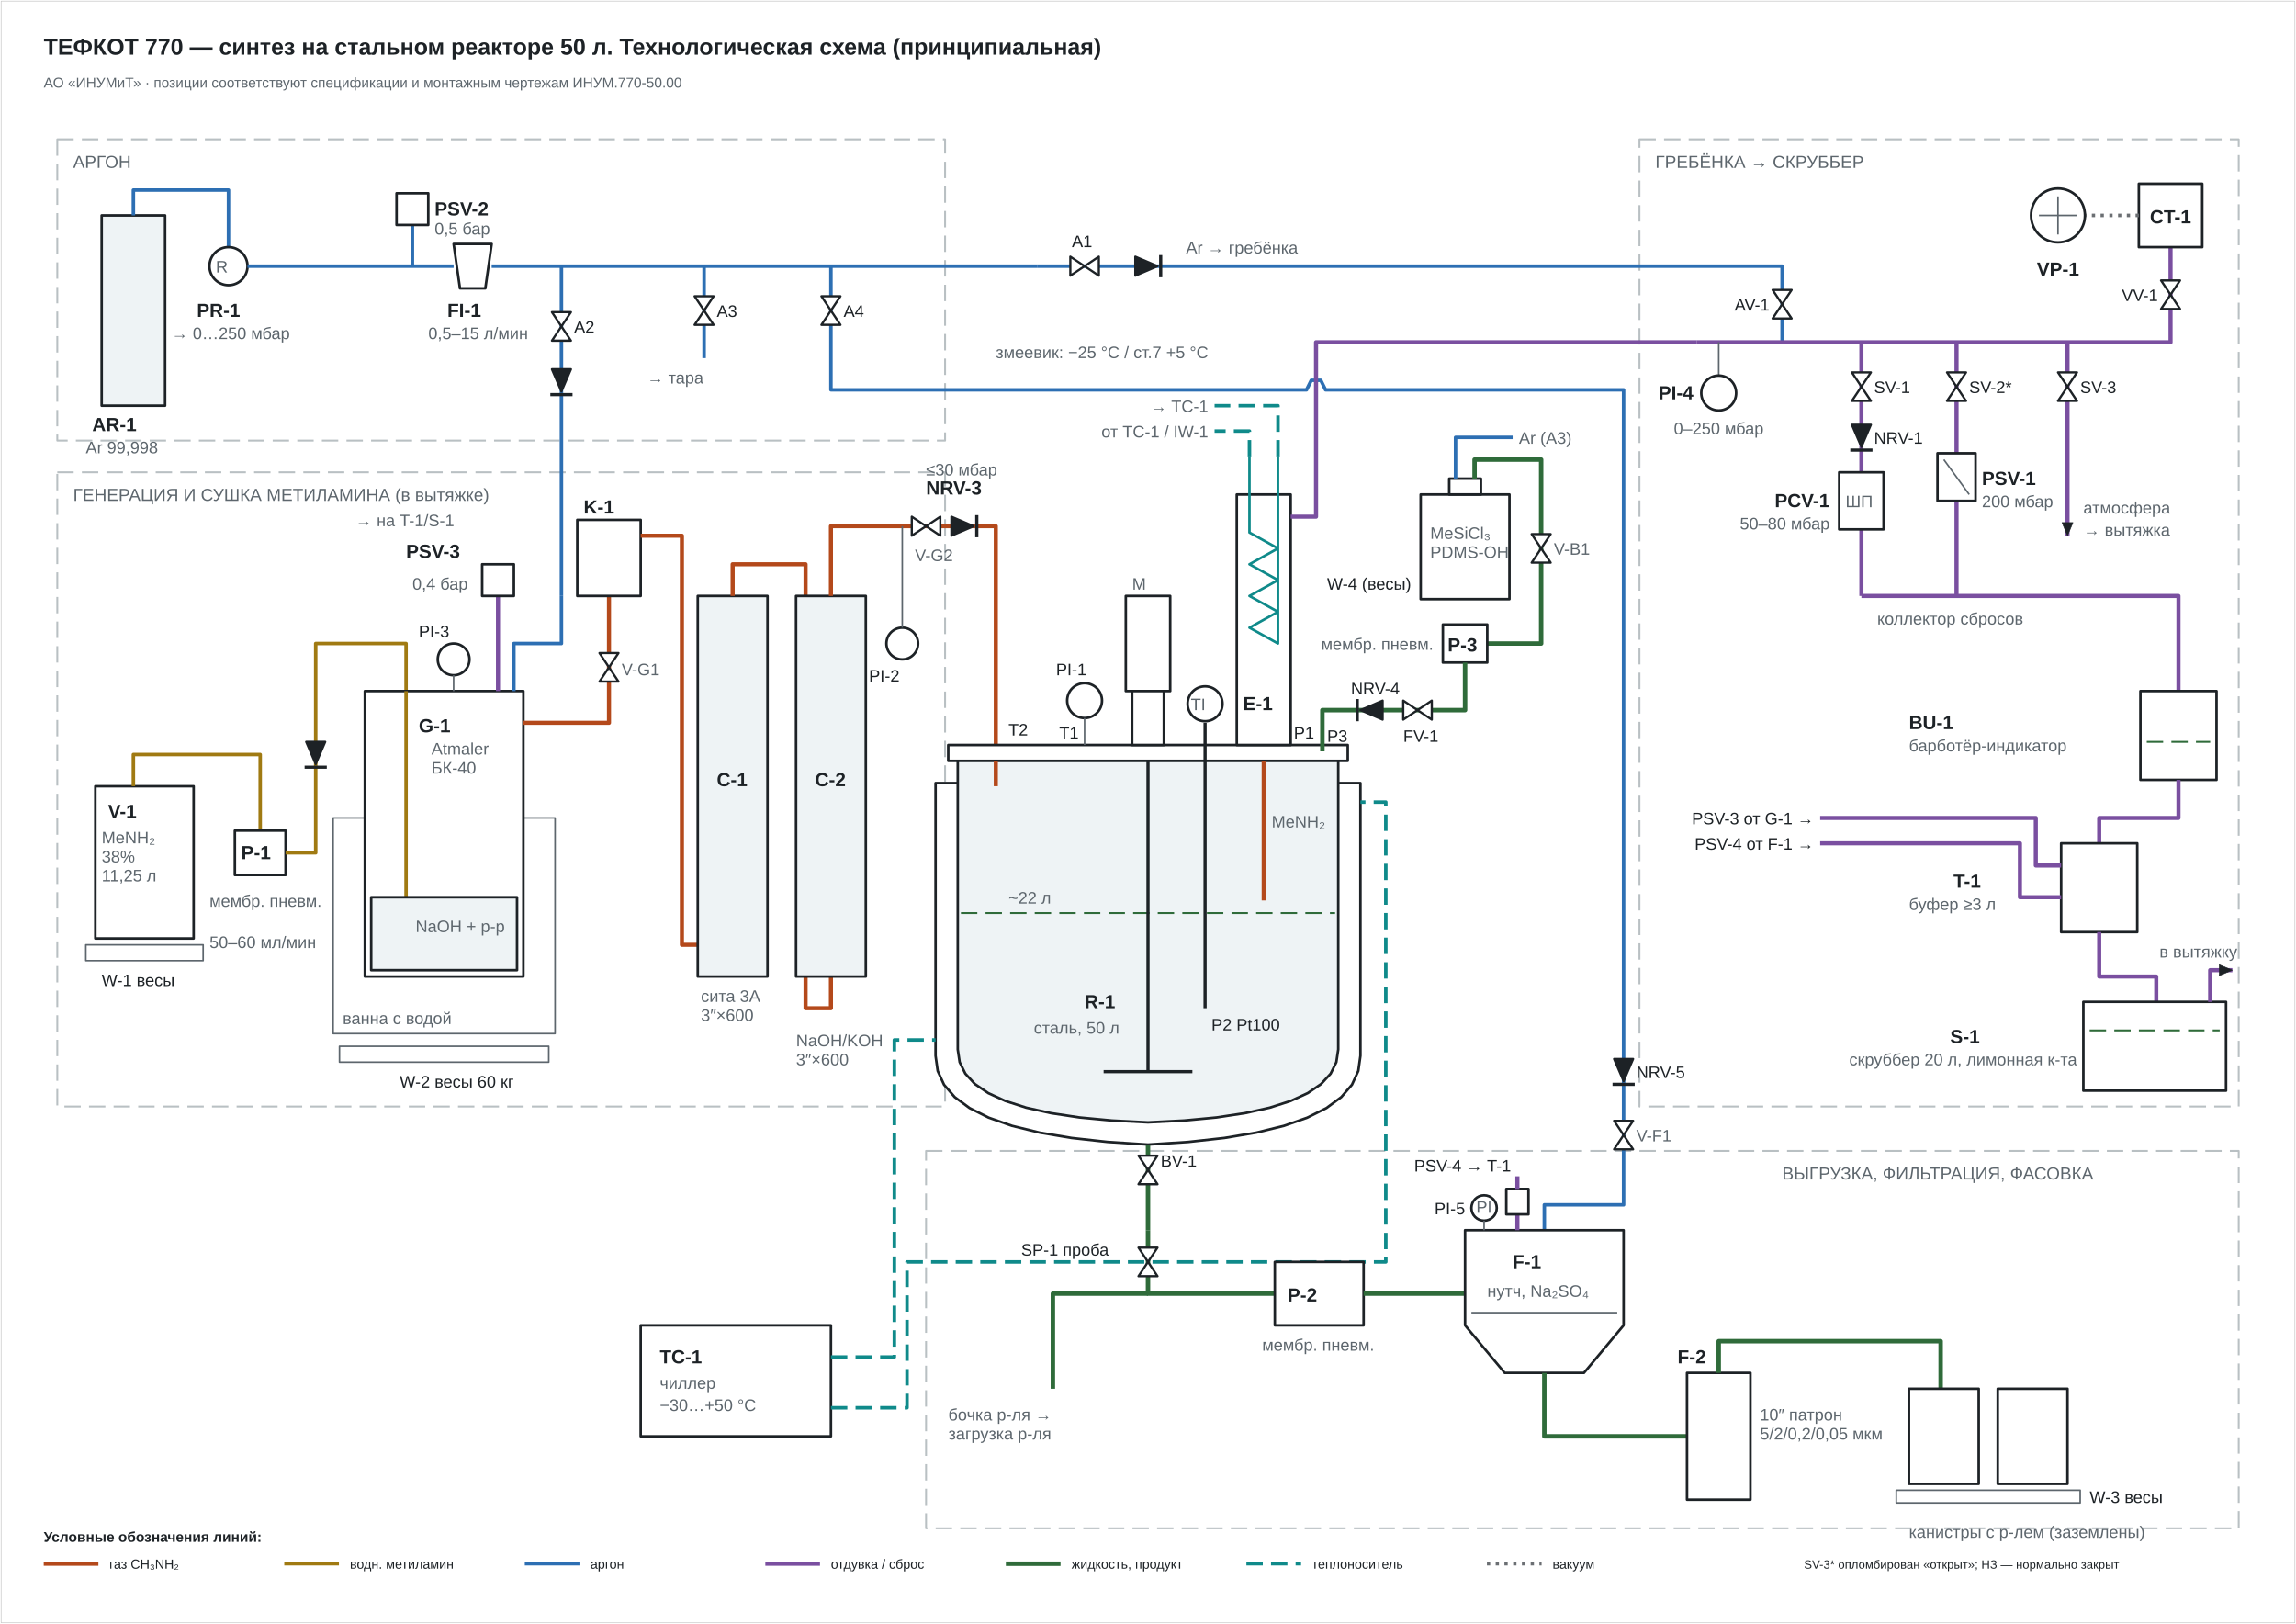
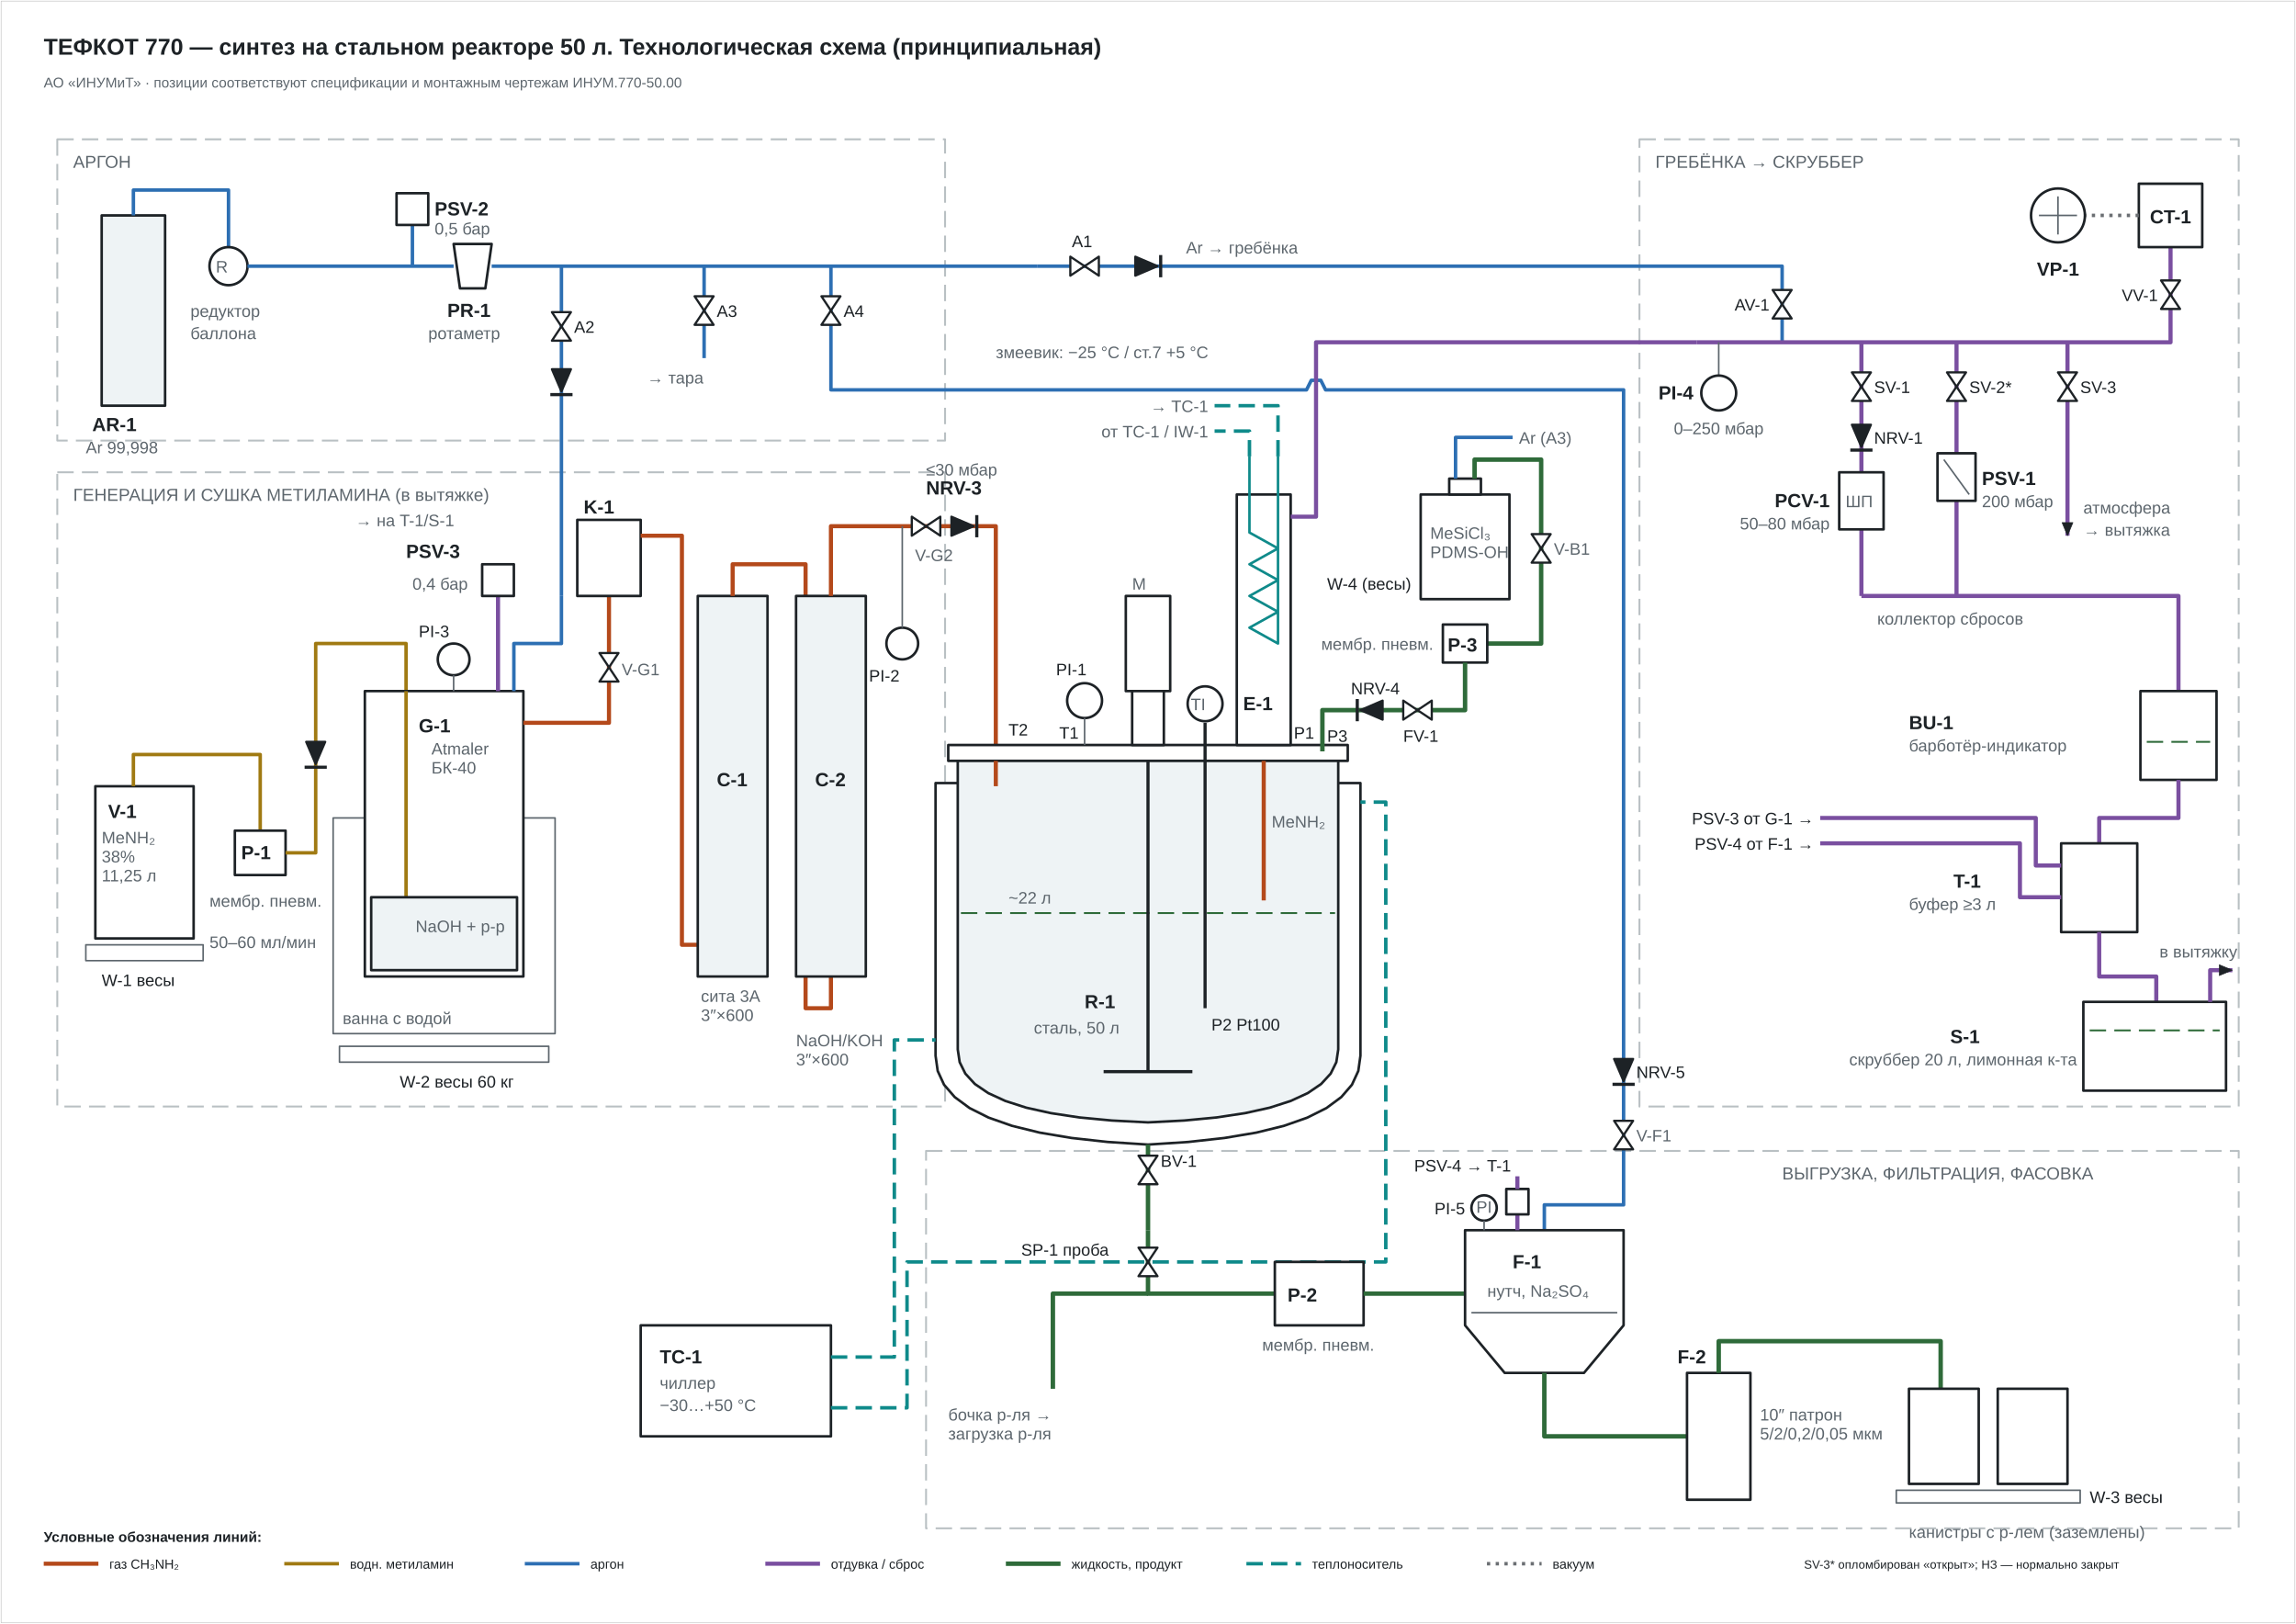
<svg xmlns="http://www.w3.org/2000/svg" viewBox="0 0 420.0 297.0" width="420.0mm" height="297.0mm" font-family="Arial, 'Liberation Sans', sans-serif">
  <rect width="100%" height="100%" fill="#fff" />
  <path d="M0.20,0.20 L419.80,0.20 L419.80,296.80 L0.20,296.80 Z" fill="none" stroke="#bbbbbb" stroke-width="0.1" stroke-linejoin="round" />
  <text x="8.00" y="10.00" font-size="4.2" text-anchor="start" fill="#1d2226" font-weight="bold">ТЕФКОТ 770 — синтез на стальном реакторе 50 л. Технологическая схема (принципиальная)</text>
  <text x="8.00" y="16.00" font-size="2.6" text-anchor="start" fill="#5d666d">АО «ИНУМиТ» · позиции соответствуют спецификации и монтажным чертежам ИНУМ.770-50.00</text>
  <path d="M10.48,25.48 L172.88,25.48 L172.88,80.58 L10.48,80.58 Z" fill="none" stroke="#b9c0c3" stroke-width="0.348" stroke-dasharray="3 1.5" stroke-linejoin="round" />
  <text x="13.38" y="30.70" font-size="3.19" text-anchor="start" fill="#5d666d">АРГОН</text>
  <path d="M10.48,86.38 L172.88,86.38 L172.88,202.38 L10.48,202.38 Z" fill="none" stroke="#b9c0c3" stroke-width="0.348" stroke-dasharray="3 1.5" stroke-linejoin="round" />
  <text x="13.38" y="91.60" font-size="3.19" text-anchor="start" fill="#5d666d">ГЕНЕРАЦИЯ И СУШКА МЕТИЛАМИНА (в вытяжке)</text>
  <path d="M299.90,25.48 L409.52,25.48 L409.52,202.38 L299.90,202.38 Z" fill="none" stroke="#b9c0c3" stroke-width="0.348" stroke-dasharray="3 1.5" stroke-linejoin="round" />
  <text x="302.80" y="30.70" font-size="3.19" text-anchor="start" fill="#5d666d">ГРЕБЁНКА → СКРУББЕР</text>
  <path d="M169.40,210.50 L409.52,210.50 L409.52,279.52 L169.40,279.52 Z" fill="none" stroke="#b9c0c3" stroke-width="0.348" stroke-dasharray="3 1.5" stroke-linejoin="round" />
  <text x="326.00" y="215.72" font-size="3.19" text-anchor="start" fill="#5d666d">ВЫГРУЗКА, ФИЛЬТРАЦИЯ, ФАСОВКА</text>
  <path d="M18.60,39.40 L30.20,39.40 L30.20,74.20 L18.60,74.20 Z" fill="#eef3f5" stroke="#1d2226" stroke-width="0.464" stroke-linejoin="round" />
  <text x="16.86" y="78.84" font-size="3.48" text-anchor="start" fill="#1d2226" font-weight="bold">AR-1</text>
  <text x="15.70" y="82.90" font-size="3.045" text-anchor="start" fill="#5d666d">Ar 99,998</text>
  <path d="M24.40,39.40 L24.40,34.76 L41.80,34.76 L41.80,45.20" fill="none" stroke="#2d6fb3" stroke-width="0.638" stroke-linejoin="round" />
  <circle cx="41.80" cy="48.68" r="3.48" fill="#ffffff" stroke="#1d2226" stroke-width="0.464" />
  <text x="39.48" y="49.84" font-size="3.045" text-anchor="start" fill="#5d666d">R</text>
-   <text x="36.00" y="57.96" font-size="3.48" text-anchor="start" fill="#1d2226" font-weight="bold">PR-1</text>
-   <text x="31.36" y="62.02" font-size="3.045" text-anchor="start" fill="#5d666d">→ 0…250 мбар</text>
+   <text x="34.84" y="57.96" font-size="3.045" text-anchor="start" fill="#5d666d">редуктор</text>
+   <text x="34.84" y="62.02" font-size="3.045" text-anchor="start" fill="#5d666d">баллона</text>
  <path d="M45.28,48.68 L82.98,48.68" fill="none" stroke="#2d6fb3" stroke-width="0.638" stroke-linejoin="round" />
  <path d="M75.44,48.68 L75.44,41.14" fill="none" stroke="#2d6fb3" stroke-width="0.638" stroke-linejoin="round" />
  <path d="M72.54,35.34 L78.34,35.34 L78.34,41.14 L72.54,41.14 Z" fill="#ffffff" stroke="#1d2226" stroke-width="0.464" stroke-linejoin="round" />
  <text x="79.50" y="39.40" font-size="3.48" text-anchor="start" fill="#1d2226" font-weight="bold">PSV-2</text>
  <text x="79.50" y="42.88" font-size="3.045" text-anchor="start" fill="#5d666d">0,5 бар</text>
  <path d="M82.98,44.62 L89.94,44.62 L88.78,52.74 L84.14,52.74 Z" fill="#ffffff" stroke="#1d2226" stroke-width="0.464" stroke-linejoin="round" />
-   <text x="81.82" y="57.96" font-size="3.48" text-anchor="start" fill="#1d2226" font-weight="bold">FI-1</text>
-   <text x="78.34" y="62.02" font-size="3.045" text-anchor="start" fill="#5d666d">0,5–15 л/мин</text>
+   <text x="81.82" y="57.96" font-size="3.48" text-anchor="start" fill="#1d2226" font-weight="bold">PR-1</text>
+   <text x="78.34" y="62.02" font-size="3.045" text-anchor="start" fill="#5d666d">ротаметр</text>
  <path d="M89.94,48.68 L169.40,48.68 L189.70,48.68" fill="none" stroke="#2d6fb3" stroke-width="0.638" stroke-linejoin="round" />
  <path d="M102.70,48.68 L102.70,109.00" fill="none" stroke="#2d6fb3" stroke-width="0.638" stroke-linejoin="round" />
  <path d="M100.96,57.09 L104.44,62.31 L100.96,62.31 L104.44,57.09 Z" fill="#ffffff" stroke="#1d2226" stroke-width="0.406" stroke-linejoin="round" />
  <text x="105.02" y="60.86" font-size="3.045" text-anchor="start" fill="#1d2226">A2</text>
  <path d="M100.96,67.53 L102.70,71.59 L104.44,67.53 Z" fill="#1d2226" stroke="#1d2226" stroke-width="0.406" stroke-linejoin="round" />
  <path d="M100.67,72.17 L104.73,72.17" fill="none" stroke="#1d2226" stroke-width="0.58" stroke-linejoin="round" />
  <path d="M128.80,48.68 L128.80,65.50" fill="none" stroke="#2d6fb3" stroke-width="0.638" stroke-linejoin="round" />
  <path d="M127.06,54.19 L130.54,59.41 L127.06,59.41 L130.54,54.19 Z" fill="#ffffff" stroke="#1d2226" stroke-width="0.406" stroke-linejoin="round" />
  <text x="131.12" y="57.96" font-size="3.045" text-anchor="start" fill="#1d2226">A3</text>
  <text x="118.36" y="70.14" font-size="3.045" text-anchor="start" fill="#5d666d">→ тара</text>
  <path d="M152.00,48.68 L152.00,71.30 L239.00,71.30 L239.87,69.56 L241.61,69.56 L242.48,71.30 L297.00,71.30 L297.00,220.36 L282.50,220.36 L282.50,225.00" fill="none" stroke="#2d6fb3" stroke-width="0.638" stroke-linejoin="round" />
  <path d="M150.26,54.19 L153.74,59.41 L150.26,59.41 L153.74,54.19 Z" fill="#ffffff" stroke="#1d2226" stroke-width="0.406" stroke-linejoin="round" />
  <text x="154.32" y="57.96" font-size="3.045" text-anchor="start" fill="#1d2226">A4</text>
  <path d="M295.26,193.68 L297.00,197.74 L298.74,193.68 Z" fill="#1d2226" stroke="#1d2226" stroke-width="0.406" stroke-linejoin="round" />
  <path d="M294.97,198.32 L299.03,198.32" fill="none" stroke="#1d2226" stroke-width="0.58" stroke-linejoin="round" />
  <text x="299.32" y="197.16" font-size="3.045" text-anchor="start" fill="#1d2226">NRV-5</text>
  <path d="M295.26,204.99 L298.74,210.21 L295.26,210.21 L298.74,204.99 Z" fill="#ffffff" stroke="#1d2226" stroke-width="0.406" stroke-linejoin="round" />
  <text x="299.32" y="208.76" font-size="3.045" text-anchor="start" fill="#5d666d">V-F1</text>
  <path d="M189.70,48.68 L326.00,48.68 L326.00,62.60" fill="none" stroke="#2d6fb3" stroke-width="0.638" stroke-linejoin="round" />
  <path d="M195.79,46.94 L201.01,50.42 L201.01,46.94 L195.79,50.42 Z" fill="#ffffff" stroke="#1d2226" stroke-width="0.406" stroke-linejoin="round" />
  <text x="196.08" y="45.20" font-size="3.045" text-anchor="start" fill="#1d2226">A1</text>
  <path d="M207.68,46.94 L211.74,48.68 L207.68,50.42 Z" fill="#1d2226" stroke="#1d2226" stroke-width="0.406" stroke-linejoin="round" />
  <path d="M212.32,46.65 L212.32,50.71" fill="none" stroke="#1d2226" stroke-width="0.58" stroke-linejoin="round" />
  <text x="216.96" y="46.36" font-size="3.045" text-anchor="start" fill="#5d666d">Ar → гребёнка</text>
  <path d="M17.44,143.80 L35.42,143.80 L35.42,171.64 L17.44,171.64 Z" fill="#ffffff" stroke="#1d2226" stroke-width="0.464" stroke-linejoin="round" />
  <text x="19.76" y="149.60" font-size="3.48" text-anchor="start" fill="#1d2226" font-weight="bold">V-1</text>
  <text x="18.60" y="154.24" font-size="3.045" text-anchor="start" fill="#5d666d">MeNH₂</text>
  <text x="18.60" y="157.72" font-size="3.045" text-anchor="start" fill="#5d666d">38%</text>
  <text x="18.60" y="161.20" font-size="3.045" text-anchor="start" fill="#5d666d">11,25 л</text>
  <path d="M15.70,172.80 L37.16,172.80 L37.16,175.70 L15.70,175.70 Z" fill="none" stroke="#5d666d" stroke-width="0.29" stroke-linejoin="round" />
  <text x="18.60" y="180.34" font-size="3.045" text-anchor="start" fill="#1d2226">W-1 весы</text>
  <path d="M24.40,143.80 L24.40,138.00 L47.60,138.00 L47.60,151.92" fill="none" stroke="#a07a12" stroke-width="0.638" stroke-linejoin="round" />
  <path d="M42.96,151.92 L52.24,151.92 L52.24,160.04 L42.96,160.04 Z" fill="#ffffff" stroke="#1d2226" stroke-width="0.464" stroke-linejoin="round" />
  <text x="44.12" y="157.14" font-size="3.48" text-anchor="start" fill="#1d2226" font-weight="bold">P-1</text>
  <text x="38.32" y="165.84" font-size="3.045" text-anchor="start" fill="#5d666d">мембр. пневм.</text>
  <text x="38.32" y="173.38" font-size="3.045" text-anchor="start" fill="#5d666d">50–60 мл/мин</text>
  <path d="M52.24,155.98 L57.75,155.98 L57.75,117.70 L74.28,117.70 L74.28,126.40" fill="none" stroke="#a07a12" stroke-width="0.638" stroke-linejoin="round" />
  <path d="M56.01,135.68 L57.75,139.74 L59.49,135.68 Z" fill="#1d2226" stroke="#1d2226" stroke-width="0.406" stroke-linejoin="round" />
  <path d="M55.72,140.32 L59.78,140.32" fill="none" stroke="#1d2226" stroke-width="0.58" stroke-linejoin="round" />
  <path d="M60.94,149.60 L101.54,149.60 L101.54,189.04 L60.94,189.04 Z" fill="none" stroke="#5d666d" stroke-width="0.29" stroke-linejoin="round" />
  <text x="62.68" y="187.30" font-size="3.045" text-anchor="start" fill="#5d666d">ванна с водой</text>
  <path d="M66.74,126.40 L95.74,126.40 L95.74,178.60 L66.74,178.60 Z" fill="#ffffff" stroke="#1d2226" stroke-width="0.464" stroke-linejoin="round" />
  <path d="M74.28,126.40 L74.28,172.80" fill="none" stroke="#a07a12" stroke-width="0.638" stroke-linejoin="round" />
  <path d="M67.90,164.10 L94.58,164.10 L94.58,177.44 L67.90,177.44 Z" fill="#eef3f5" stroke="#1d2226" stroke-width="0.464" stroke-linejoin="round" />
  <text x="76.02" y="170.48" font-size="3.045" text-anchor="start" fill="#5d666d">NaOH + р-р</text>
  <text x="76.60" y="133.94" font-size="3.48" text-anchor="start" fill="#1d2226" font-weight="bold">G-1</text>
  <text x="78.92" y="138.00" font-size="3.045" text-anchor="start" fill="#5d666d">Atmaler</text>
  <text x="78.92" y="141.48" font-size="3.045" text-anchor="start" fill="#5d666d">БК-40</text>
  <path d="M62.10,191.36 L100.38,191.36 L100.38,194.26 L62.10,194.26 Z" fill="none" stroke="#5d666d" stroke-width="0.29" stroke-linejoin="round" />
  <text x="73.12" y="198.90" font-size="3.045" text-anchor="start" fill="#1d2226">W-2 весы 60 кг</text>
  <path d="M91.10,126.40 L91.10,117.70 L91.10,109.00" fill="none" stroke="#7a4fa0" stroke-width="0.754" stroke-linejoin="round" />
  <path d="M88.20,103.20 L94.00,103.20 L94.00,109.00 L88.20,109.00 Z" fill="#ffffff" stroke="#1d2226" stroke-width="0.464" stroke-linejoin="round" />
  <text x="74.28" y="102.04" font-size="3.48" text-anchor="start" fill="#1d2226" font-weight="bold">PSV-3</text>
  <text x="75.44" y="107.84" font-size="3.045" text-anchor="start" fill="#5d666d">0,4 бар</text>
  <text x="65.00" y="96.24" font-size="3.045" text-anchor="start" fill="#5d666d">→ на T-1/S-1</text>
  <circle cx="82.98" cy="120.60" r="2.90" fill="#ffffff" stroke="#1d2226" stroke-width="0.464" />
  <path d="M82.98,123.50 L82.98,126.40" fill="none" stroke="#5d666d" stroke-width="0.29" stroke-linejoin="round" />
  <text x="76.60" y="116.54" font-size="3.045" text-anchor="start" fill="#1d2226">PI-3</text>
  <path d="M102.70,109.00 L102.70,117.70 L94.00,117.70 L94.00,126.40" fill="none" stroke="#2d6fb3" stroke-width="0.638" stroke-linejoin="round" />
  <path d="M95.74,132.20 L111.40,132.20 L111.40,109.00" fill="none" stroke="#b4491b" stroke-width="0.754" stroke-linejoin="round" />
  <path d="M109.66,119.44 L113.14,124.66 L109.66,124.66 L113.14,119.44 Z" fill="#ffffff" stroke="#1d2226" stroke-width="0.406" stroke-linejoin="round" />
  <text x="113.72" y="123.50" font-size="3.045" text-anchor="start" fill="#5d666d">V-G1</text>
  <path d="M105.60,95.08 L117.20,95.08 L117.20,109.00 L105.60,109.00 Z" fill="#ffffff" stroke="#1d2226" stroke-width="0.464" stroke-linejoin="round" />
  <text x="106.76" y="93.92" font-size="3.48" text-anchor="start" fill="#1d2226" font-weight="bold">K-1</text>
  <path d="M117.20,97.98 L124.74,97.98 L124.74,172.80 L127.64,172.80" fill="none" stroke="#b4491b" stroke-width="0.754" stroke-linejoin="round" />
  <path d="M127.64,109.00 L140.40,109.00 L140.40,178.60 L127.64,178.60 Z" fill="#eef3f5" stroke="#1d2226" stroke-width="0.464" stroke-linejoin="round" />
  <text x="131.12" y="143.80" font-size="3.48" text-anchor="start" fill="#1d2226" font-weight="bold">C-1</text>
  <text x="128.22" y="183.24" font-size="3.045" text-anchor="start" fill="#5d666d">сита 3A</text>
  <text x="128.22" y="186.72" font-size="3.045" text-anchor="start" fill="#5d666d">3″×600</text>
  <path d="M134.02,109.00 L134.02,103.20 L147.36,103.20 L147.36,184.40 L152.00,184.40 L152.00,178.60" fill="none" stroke="#b4491b" stroke-width="0.754" stroke-linejoin="round" />
  <path d="M145.62,109.00 L158.38,109.00 L158.38,178.60 L145.62,178.60 Z" fill="#eef3f5" stroke="#1d2226" stroke-width="0.464" stroke-linejoin="round" />
  <text x="149.10" y="143.80" font-size="3.48" text-anchor="start" fill="#1d2226" font-weight="bold">C-2</text>
  <text x="145.62" y="191.36" font-size="3.045" text-anchor="start" fill="#5d666d">NaOH/KOH</text>
  <text x="145.62" y="194.84" font-size="3.045" text-anchor="start" fill="#5d666d">3″×600</text>
  <path d="M152.00,109.00 L152.00,96.24 L182.16,96.24 L182.16,136.26" fill="none" stroke="#b4491b" stroke-width="0.754" stroke-linejoin="round" />
  <circle cx="165.05" cy="117.70" r="2.90" fill="#ffffff" stroke="#1d2226" stroke-width="0.464" />
  <path d="M165.05,114.80 L165.05,96.24" fill="none" stroke="#5d666d" stroke-width="0.29" stroke-linejoin="round" />
  <text x="158.96" y="124.66" font-size="3.045" text-anchor="start" fill="#1d2226">PI-2</text>
  <path d="M166.79,94.50 L172.01,97.98 L172.01,94.50 L166.79,97.98 Z" fill="#ffffff" stroke="#1d2226" stroke-width="0.406" stroke-linejoin="round" />
  <text x="167.37" y="102.62" font-size="3.045" text-anchor="start" fill="#5d666d">V-G2</text>
  <path d="M174.04,94.50 L178.10,96.24 L174.04,97.98 Z" fill="#1d2226" stroke="#1d2226" stroke-width="0.406" stroke-linejoin="round" />
  <path d="M178.68,94.21 L178.68,98.27" fill="none" stroke="#1d2226" stroke-width="0.58" stroke-linejoin="round" />
  <text x="169.40" y="90.44" font-size="3.48" text-anchor="start" fill="#1d2226" font-weight="bold">NRV-3</text>
  <text x="169.40" y="86.96" font-size="3.045" text-anchor="start" fill="#5d666d">≤30 мбар</text>
  <path d="M171.14,143.22 L171.14,193.10 L171.53,195.87 L172.69,198.39 L174.64,200.65 L177.36,202.66 L180.85,204.41 L185.13,205.91 L190.18,207.15 L196.01,208.13 L202.62,208.86 L210.00,209.34 L217.38,208.86 L223.99,208.13 L229.82,207.15 L234.87,205.91 L239.14,204.41 L242.64,202.66 L245.36,200.65 L247.31,198.39 L248.47,195.87 L248.86,193.10 L248.86,143.22 Z" fill="#ffffff" stroke="#1d2226" stroke-width="0.464" stroke-linejoin="round" />
  <path d="M175.20,138.00 L175.20,191.94 L175.55,194.27 L176.59,196.37 L178.33,198.26 L180.77,199.92 L183.90,201.36 L187.73,202.59 L192.25,203.59 L197.47,204.38 L203.39,204.94 L210.00,205.28 L216.61,204.94 L222.53,204.38 L227.75,203.59 L232.27,202.59 L236.10,201.36 L239.23,199.92 L241.67,198.26 L243.41,196.37 L244.45,194.27 L244.80,191.94 L244.80,138.00 Z" fill="#eef3f5" stroke="#1d2226" stroke-width="0.464" stroke-linejoin="round" />
  <path d="M173.46,136.26 L246.54,136.26 L246.54,139.16 L173.46,139.16 Z" fill="#ffffff" stroke="#1d2226" stroke-width="0.464" stroke-linejoin="round" />
  <path d="M175.78,167.00 L244.22,167.00" fill="none" stroke="#2f6b3a" stroke-width="0.348" stroke-dasharray="3 1.5" stroke-linejoin="round" />
  <text x="184.48" y="165.26" font-size="3.045" text-anchor="start" fill="#5d666d">~22 л</text>
  <text x="198.40" y="184.40" font-size="3.48" text-anchor="start" fill="#1d2226" font-weight="bold">R-1</text>
  <text x="189.12" y="189.04" font-size="3.045" text-anchor="start" fill="#5d666d">сталь, 50 л</text>
  <path d="M182.16,139.16 L182.16,143.80" fill="none" stroke="#b4491b" stroke-width="0.754" stroke-linejoin="round" />
  <path d="M231.17,139.16 L231.17,164.68" fill="none" stroke="#b4491b" stroke-width="0.754" stroke-linejoin="round" />
  <text x="232.62" y="151.34" font-size="3.045" text-anchor="start" fill="#5d666d">MeNH₂</text>
  <text x="184.48" y="134.52" font-size="3.045" text-anchor="start" fill="#1d2226">T2</text>
  <circle cx="198.40" cy="128.14" r="3.19" fill="#ffffff" stroke="#1d2226" stroke-width="0.464" />
  <path d="M198.40,131.33 L198.40,136.26" fill="none" stroke="#5d666d" stroke-width="0.29" stroke-linejoin="round" />
  <text x="193.18" y="123.50" font-size="3.045" text-anchor="start" fill="#1d2226">PI-1</text>
  <text x="193.76" y="135.10" font-size="3.045" text-anchor="start" fill="#1d2226">T1</text>
  <path d="M205.94,109.00 L214.06,109.00 L214.06,126.40 L205.94,126.40 Z" fill="#ffffff" stroke="#1d2226" stroke-width="0.464" stroke-linejoin="round" />
  <text x="207.10" y="107.84" font-size="3.045" text-anchor="start" fill="#5d666d">M</text>
  <path d="M207.10,126.40 L212.90,126.40 L212.90,136.26 L207.10,136.26 Z" fill="#ffffff" stroke="#1d2226" stroke-width="0.464" stroke-linejoin="round" />
  <path d="M210.00,139.16 L210.00,196.00" fill="none" stroke="#1d2226" stroke-width="0.58" stroke-linejoin="round" />
  <path d="M201.88,196.00 L218.12,196.00" fill="none" stroke="#1d2226" stroke-width="0.58" stroke-linejoin="round" />
  <path d="M220.44,132.20 L220.44,184.40" fill="none" stroke="#1d2226" stroke-width="0.58" stroke-linejoin="round" />
  <circle cx="220.44" cy="128.72" r="3.19" fill="#ffffff" stroke="#1d2226" stroke-width="0.464" />
  <text x="217.83" y="129.88" font-size="3.045" text-anchor="start" fill="#5d666d">TI</text>
  <text x="221.60" y="188.46" font-size="3.045" text-anchor="start" fill="#1d2226">P2 Pt100</text>
  <path d="M226.24,90.44 L236.10,90.44 L236.10,136.26 L226.24,136.26 Z" fill="#ffffff" stroke="#1d2226" stroke-width="0.464" stroke-linejoin="round" />
  <path d="M228.56,83.48 L228.56,97.40 L233.78,100.30 L228.56,103.20 L233.78,106.10 L228.56,109.00 L233.78,111.90 L228.56,114.80 L233.78,117.70 L233.78,83.48" fill="none" stroke="#0f8a8a" stroke-width="0.464" stroke-linejoin="round" />
  <path d="M228.56,83.48 L228.56,78.84 L222.18,78.84" fill="none" stroke="#0f8a8a" stroke-width="0.638" stroke-dasharray="3 1.5" stroke-linejoin="round" />
  <path d="M233.78,83.48 L233.78,74.20 L222.18,74.20" fill="none" stroke="#0f8a8a" stroke-width="0.638" stroke-dasharray="3 1.5" stroke-linejoin="round" />
  <text x="221.02" y="75.36" font-size="3.045" text-anchor="end" fill="#5d666d">→ TC-1</text>
  <text x="221.02" y="80.00" font-size="3.045" text-anchor="end" fill="#5d666d">от TC-1 / IW-1</text>
  <text x="227.40" y="129.88" font-size="3.48" text-anchor="start" fill="#1d2226" font-weight="bold">E-1</text>
  <text x="182.16" y="65.50" font-size="3.045" text-anchor="start" fill="#5d666d">змеевик: −25 °C / ст.7 +5 °C</text>
  <text x="236.68" y="135.10" font-size="3.045" text-anchor="start" fill="#1d2226">P1</text>
  <path d="M259.88,90.44 L276.12,90.44 L276.12,109.58 L259.88,109.58 Z" fill="#ffffff" stroke="#1d2226" stroke-width="0.464" stroke-linejoin="round" />
  <path d="M265.10,87.54 L270.90,87.54 L270.90,90.44 L265.10,90.44 Z" fill="#ffffff" stroke="#1d2226" stroke-width="0.464" stroke-linejoin="round" />
  <text x="261.62" y="98.56" font-size="3.045" text-anchor="start" fill="#5d666d">MeSiCl₃</text>
  <text x="261.62" y="102.04" font-size="3.045" text-anchor="start" fill="#5d666d">PDMS-OH</text>
  <text x="258.14" y="107.84" font-size="3.045" text-anchor="end" fill="#1d2226">W-4 (весы)</text>
  <path d="M266.26,87.54 L266.26,80.00 L276.70,80.00" fill="none" stroke="#2d6fb3" stroke-width="0.638" stroke-linejoin="round" />
  <text x="277.86" y="81.16" font-size="3.045" text-anchor="start" fill="#5d666d">Ar (A3)</text>
  <path d="M269.74,87.54 L269.74,84.06 L281.92,84.06 L281.92,117.70 L272.06,117.70" fill="none" stroke="#2f6b3a" stroke-width="0.812" stroke-linejoin="round" />
  <path d="M280.18,97.69 L283.66,102.91 L280.18,102.91 L283.66,97.69 Z" fill="#ffffff" stroke="#1d2226" stroke-width="0.406" stroke-linejoin="round" />
  <text x="284.24" y="101.46" font-size="3.045" text-anchor="start" fill="#5d666d">V-B1</text>
  <path d="M263.94,114.22 L272.06,114.22 L272.06,121.18 L263.94,121.18 Z" fill="#ffffff" stroke="#1d2226" stroke-width="0.464" stroke-linejoin="round" />
  <text x="264.81" y="119.15" font-size="3.48" text-anchor="start" fill="#1d2226" font-weight="bold">P-3</text>
  <text x="262.20" y="118.86" font-size="3.045" text-anchor="end" fill="#5d666d">мембр. пневм.</text>
  <path d="M268.00,121.18 L268.00,129.88 L241.90,129.88 L241.90,137.42" fill="none" stroke="#2f6b3a" stroke-width="0.812" stroke-linejoin="round" />
  <path d="M256.69,128.14 L261.91,131.62 L261.91,128.14 L256.69,131.62 Z" fill="#ffffff" stroke="#1d2226" stroke-width="0.406" stroke-linejoin="round" />
  <text x="256.69" y="135.68" font-size="3.045" text-anchor="start" fill="#1d2226">FV-1</text>
  <path d="M252.92,128.14 L248.86,129.88 L252.92,131.62 Z" fill="#1d2226" stroke="#1d2226" stroke-width="0.406" stroke-linejoin="round" />
  <path d="M248.28,127.85 L248.28,131.91" fill="none" stroke="#1d2226" stroke-width="0.58" stroke-linejoin="round" />
  <text x="247.12" y="126.98" font-size="3.045" text-anchor="start" fill="#1d2226">NRV-4</text>
  <text x="242.77" y="135.68" font-size="3.045" text-anchor="start" fill="#1d2226">P3</text>
  <path d="M236.10,94.50 L240.74,94.50 L240.74,62.60 L310.34,62.60" fill="none" stroke="#7a4fa0" stroke-width="0.754" stroke-linejoin="round" />
  <path d="M117.20,242.40 L152.00,242.40 L152.00,262.70 L117.20,262.70 Z" fill="#ffffff" stroke="#1d2226" stroke-width="0.464" stroke-linejoin="round" />
  <text x="120.68" y="249.36" font-size="3.48" text-anchor="start" fill="#1d2226" font-weight="bold">TC-1</text>
  <text x="120.68" y="254.00" font-size="3.045" text-anchor="start" fill="#5d666d">чиллер</text>
  <text x="120.68" y="258.06" font-size="3.045" text-anchor="start" fill="#5d666d">−30…+50 °C</text>
  <path d="M152.00,248.20 L163.60,248.20 L163.60,190.20 L171.14,190.20" fill="none" stroke="#0f8a8a" stroke-width="0.638" stroke-dasharray="3 1.5" stroke-linejoin="round" />
  <path d="M152.00,257.48 L165.92,257.48 L165.92,230.80 L253.50,230.80 L253.50,146.70 L248.86,146.70" fill="none" stroke="#0f8a8a" stroke-width="0.638" stroke-dasharray="3 1.5" stroke-linejoin="round" />
  <path d="M310.34,62.60 L397.05,62.60 L397.05,45.20" fill="none" stroke="#7a4fa0" stroke-width="0.754" stroke-linejoin="round" />
  <path d="M314.40,62.60 L314.40,68.69" fill="none" stroke="#5d666d" stroke-width="0.29" stroke-linejoin="round" />
  <circle cx="314.40" cy="71.88" r="3.19" fill="#ffffff" stroke="#1d2226" stroke-width="0.464" />
  <text x="309.76" y="73.04" font-size="3.48" text-anchor="end" fill="#1d2226" font-weight="bold">PI-4</text>
  <text x="314.40" y="79.42" font-size="3.045" text-anchor="middle" fill="#5d666d">0–250 мбар</text>
  <path d="M324.26,53.03 L327.74,58.25 L324.26,58.25 L327.74,53.03 Z" fill="#ffffff" stroke="#1d2226" stroke-width="0.406" stroke-linejoin="round" />
  <text x="323.68" y="56.80" font-size="3.045" text-anchor="end" fill="#1d2226">AV-1</text>
  <path d="M340.50,62.60 L340.50,109.00" fill="none" stroke="#7a4fa0" stroke-width="0.754" stroke-linejoin="round" />
  <path d="M338.76,68.11 L342.24,73.33 L338.76,73.33 L342.24,68.11 Z" fill="#ffffff" stroke="#1d2226" stroke-width="0.406" stroke-linejoin="round" />
  <text x="342.82" y="71.88" font-size="3.045" text-anchor="start" fill="#1d2226">SV-1</text>
  <path d="M338.76,77.68 L340.50,81.74 L342.24,77.68 Z" fill="#1d2226" stroke="#1d2226" stroke-width="0.406" stroke-linejoin="round" />
  <path d="M338.47,82.32 L342.53,82.32" fill="none" stroke="#1d2226" stroke-width="0.58" stroke-linejoin="round" />
  <text x="342.82" y="81.16" font-size="3.045" text-anchor="start" fill="#1d2226">NRV-1</text>
  <path d="M336.44,86.38 L344.56,86.38 L344.56,96.82 L336.44,96.82 Z" fill="#ffffff" stroke="#1d2226" stroke-width="0.464" stroke-linejoin="round" />
  <text x="337.60" y="92.76" font-size="3.045" text-anchor="start" fill="#5d666d">ШП</text>
  <text x="334.70" y="92.76" font-size="3.48" text-anchor="end" fill="#1d2226" font-weight="bold">PCV-1</text>
  <text x="334.70" y="96.82" font-size="3.045" text-anchor="end" fill="#5d666d">50–80 мбар</text>
  <path d="M357.90,62.60 L357.90,109.00" fill="none" stroke="#7a4fa0" stroke-width="0.754" stroke-linejoin="round" />
  <path d="M356.16,68.11 L359.64,73.33 L356.16,73.33 L359.64,68.11 Z" fill="#ffffff" stroke="#1d2226" stroke-width="0.406" stroke-linejoin="round" />
  <text x="360.22" y="71.88" font-size="3.045" text-anchor="start" fill="#1d2226">SV-2*</text>
  <path d="M354.42,82.90 L361.38,82.90 L361.38,91.60 L354.42,91.60 Z" fill="#ffffff" stroke="#1d2226" stroke-width="0.464" stroke-linejoin="round" />
  <path d="M355.58,84.06 L360.22,90.44" fill="none" stroke="#5d666d" stroke-width="0.29" stroke-linejoin="round" />
  <text x="362.54" y="88.70" font-size="3.48" text-anchor="start" fill="#1d2226" font-weight="bold">PSV-1</text>
  <text x="362.54" y="92.76" font-size="3.045" text-anchor="start" fill="#5d666d">200 мбар</text>
  <path d="M378.20,62.60 L378.20,97.98" fill="none" stroke="#7a4fa0" stroke-width="0.754" stroke-linejoin="round" />
  <path d="M378.20,97.98 L377.20,95.58 L379.20,95.58 Z" fill="#1d2226" stroke="#1d2226" stroke-width="0.1" stroke-linejoin="round" />
  <path d="M376.46,68.11 L379.94,73.33 L376.46,73.33 L379.94,68.11 Z" fill="#ffffff" stroke="#1d2226" stroke-width="0.406" stroke-linejoin="round" />
  <text x="380.52" y="71.88" font-size="3.045" text-anchor="start" fill="#1d2226">SV-3</text>
  <text x="381.10" y="93.92" font-size="3.045" text-anchor="start" fill="#5d666d">атмосфера</text>
  <text x="381.10" y="97.98" font-size="3.045" text-anchor="start" fill="#5d666d">→ вытяжка</text>
  <path d="M395.31,51.29 L398.79,56.51 L395.31,56.51 L398.79,51.29 Z" fill="#ffffff" stroke="#1d2226" stroke-width="0.406" stroke-linejoin="round" />
  <text x="394.73" y="55.06" font-size="3.045" text-anchor="end" fill="#1d2226">VV-1</text>
  <path d="M391.25,33.60 L402.85,33.60 L402.85,45.20 L391.25,45.20 Z" fill="#ffffff" stroke="#1d2226" stroke-width="0.464" stroke-linejoin="round" />
  <text x="397.05" y="40.85" font-size="3.48" text-anchor="middle" fill="#1d2226" font-weight="bold">CT-1</text>
  <path d="M391.25,39.40 L381.39,39.40" fill="none" stroke="#6b6f73" stroke-width="0.638" stroke-dasharray="0.6 1" stroke-linejoin="round" />
  <circle cx="376.46" cy="39.40" r="4.93" fill="#ffffff" stroke="#1d2226" stroke-width="0.464" />
  <path d="M372.98,39.40 L379.94,39.40" fill="none" stroke="#5d666d" stroke-width="0.29" stroke-linejoin="round" />
  <path d="M376.46,35.92 L376.46,42.88" fill="none" stroke="#5d666d" stroke-width="0.29" stroke-linejoin="round" />
  <text x="376.46" y="50.42" font-size="3.48" text-anchor="middle" fill="#1d2226" font-weight="bold">VP-1</text>
  <path d="M340.50,109.00 L398.50,109.00 L398.50,126.40" fill="none" stroke="#7a4fa0" stroke-width="0.754" stroke-linejoin="round" />
  <text x="343.40" y="114.22" font-size="3.045" text-anchor="start" fill="#5d666d">коллектор сбросов</text>
  <path d="M391.54,126.40 L405.46,126.40 L405.46,142.64 L391.54,142.64 Z" fill="#ffffff" stroke="#1d2226" stroke-width="0.464" stroke-linejoin="round" />
  <path d="M392.70,135.68 L404.30,135.68" fill="none" stroke="#2f6b3a" stroke-width="0.348" stroke-dasharray="3 1.5" stroke-linejoin="round" />
  <text x="349.20" y="133.36" font-size="3.48" text-anchor="start" fill="#1d2226" font-weight="bold">BU-1</text>
  <text x="349.20" y="137.42" font-size="3.045" text-anchor="start" fill="#5d666d">барботёр-индикатор</text>
  <path d="M398.50,142.64 L398.50,149.60 L384.00,149.60 L384.00,154.24" fill="none" stroke="#7a4fa0" stroke-width="0.754" stroke-linejoin="round" />
  <path d="M377.04,154.24 L390.96,154.24 L390.96,170.48 L377.04,170.48 Z" fill="#ffffff" stroke="#1d2226" stroke-width="0.464" stroke-linejoin="round" />
  <text x="357.32" y="162.36" font-size="3.48" text-anchor="start" fill="#1d2226" font-weight="bold">T-1</text>
  <text x="349.20" y="166.42" font-size="3.045" text-anchor="start" fill="#5d666d">буфер ≥3 л</text>
  <path d="M384.00,170.48 L384.00,178.60 L394.44,178.60 L394.44,183.24" fill="none" stroke="#7a4fa0" stroke-width="0.754" stroke-linejoin="round" />
  <path d="M381.10,183.24 L407.20,183.24 L407.20,199.48 L381.10,199.48 Z" fill="#ffffff" stroke="#1d2226" stroke-width="0.464" stroke-linejoin="round" />
  <path d="M382.26,188.46 L406.04,188.46" fill="none" stroke="#2f6b3a" stroke-width="0.348" stroke-dasharray="3 1.5" stroke-linejoin="round" />
  <text x="356.74" y="190.78" font-size="3.48" text-anchor="start" fill="#1d2226" font-weight="bold">S-1</text>
  <text x="379.94" y="194.84" font-size="3.045" text-anchor="end" fill="#5d666d">скруббер 20 л, лимонная к-та</text>
  <path d="M404.30,183.24 L404.30,177.44 L408.36,177.44" fill="none" stroke="#7a4fa0" stroke-width="0.754" stroke-linejoin="round" />
  <path d="M408.36,177.44 L405.96,178.44 L405.96,176.44 Z" fill="#1d2226" stroke="#1d2226" stroke-width="0.1" stroke-linejoin="round" />
  <text x="395.02" y="175.12" font-size="3.045" text-anchor="start" fill="#5d666d">в вытяжку</text>
  <text x="331.80" y="150.76" font-size="3.045" text-anchor="end" fill="#1d2226">PSV-3 от G-1 →</text>
  <path d="M332.96,149.60 L372.40,149.60 L372.40,158.30 L377.04,158.30" fill="none" stroke="#7a4fa0" stroke-width="0.754" stroke-linejoin="round" />
  <text x="331.80" y="155.40" font-size="3.045" text-anchor="end" fill="#1d2226">PSV-4 от F-1 →</text>
  <path d="M332.96,154.24 L369.50,154.24 L369.50,164.10 L377.04,164.10" fill="none" stroke="#7a4fa0" stroke-width="0.754" stroke-linejoin="round" />
  <path d="M210.00,209.34 L210.00,225.00" fill="none" stroke="#2f6b3a" stroke-width="0.812" stroke-linejoin="round" />
  <path d="M208.26,211.37 L211.74,216.59 L208.26,216.59 L211.74,211.37 Z" fill="#ffffff" stroke="#1d2226" stroke-width="0.406" stroke-linejoin="round" />
  <text x="212.32" y="213.40" font-size="3.045" text-anchor="start" fill="#1d2226">BV-1</text>
  <path d="M210.00,225.00 L210.00,236.60 L233.20,236.60" fill="none" stroke="#2f6b3a" stroke-width="0.812" stroke-linejoin="round" />
  <path d="M208.26,228.19 L211.74,233.41 L208.26,233.41 L211.74,228.19 Z" fill="#ffffff" stroke="#1d2226" stroke-width="0.406" stroke-linejoin="round" />
  <text x="186.80" y="229.64" font-size="3.045" text-anchor="start" fill="#1d2226">SP-1 проба</text>
  <path d="M210.00,236.60 L192.60,236.60 L192.60,254.00" fill="none" stroke="#2f6b3a" stroke-width="0.812" stroke-linejoin="round" />
  <text x="173.46" y="259.80" font-size="3.045" text-anchor="start" fill="#5d666d">бочка р-ля →</text>
  <text x="173.46" y="263.28" font-size="3.045" text-anchor="start" fill="#5d666d">загрузка р-ля</text>
  <path d="M233.20,230.80 L249.44,230.80 L249.44,242.40 L233.20,242.40 Z" fill="#ffffff" stroke="#1d2226" stroke-width="0.464" stroke-linejoin="round" />
  <text x="235.52" y="238.05" font-size="3.48" text-anchor="start" fill="#1d2226" font-weight="bold">P-2</text>
  <text x="230.88" y="247.04" font-size="3.045" text-anchor="start" fill="#5d666d">мембр. пневм.</text>
  <path d="M249.44,236.60 L268.00,236.60" fill="none" stroke="#2f6b3a" stroke-width="0.812" stroke-linejoin="round" />
  <path d="M268.00,225.00 L297.00,225.00 L297.00,242.40 L289.75,251.10 L275.25,251.10 L268.00,242.40 Z" fill="#ffffff" stroke="#1d2226" stroke-width="0.464" stroke-linejoin="round" />
  <path d="M269.16,240.08 L295.84,240.08" fill="none" stroke="#5d666d" stroke-width="0.29" stroke-linejoin="round" />
  <text x="276.70" y="231.96" font-size="3.48" text-anchor="start" fill="#1d2226" font-weight="bold">F-1</text>
  <text x="272.06" y="237.18" font-size="3.045" text-anchor="start" fill="#5d666d">нутч, Na₂SO₄</text>
  <circle cx="271.48" cy="220.94" r="2.32" fill="#ffffff" stroke="#1d2226" stroke-width="0.464" />
  <text x="271.48" y="221.81" font-size="3.045" text-anchor="middle" fill="#5d666d">PI</text>
  <path d="M271.48,223.26 L271.48,225.00" fill="none" stroke="#5d666d" stroke-width="0.29" stroke-linejoin="round" />
  <text x="268.00" y="222.10" font-size="3.045" text-anchor="end" fill="#1d2226">PI-5</text>
  <path d="M277.57,225.00 L277.57,222.10" fill="none" stroke="#7a4fa0" stroke-width="0.754" stroke-linejoin="round" />
  <path d="M275.54,217.46 L279.60,217.46 L279.60,222.10 L275.54,222.10 Z" fill="#ffffff" stroke="#1d2226" stroke-width="0.464" stroke-linejoin="round" />
  <path d="M277.57,217.46 L277.57,215.14" fill="none" stroke="#7a4fa0" stroke-width="0.754" stroke-linejoin="round" />
  <text x="276.41" y="214.27" font-size="3.045" text-anchor="end" fill="#1d2226">PSV-4 → T-1</text>
  <path d="M282.50,251.10 L282.50,262.70 L308.60,262.70" fill="none" stroke="#2f6b3a" stroke-width="0.812" stroke-linejoin="round" />
  <path d="M308.60,251.10 L320.20,251.10 L320.20,274.30 L308.60,274.30 Z" fill="#ffffff" stroke="#1d2226" stroke-width="0.464" stroke-linejoin="round" />
  <text x="306.86" y="249.36" font-size="3.48" text-anchor="start" fill="#1d2226" font-weight="bold">F-2</text>
  <text x="321.94" y="259.80" font-size="3.045" text-anchor="start" fill="#5d666d">10″ патрон</text>
  <text x="321.94" y="263.28" font-size="3.045" text-anchor="start" fill="#5d666d">5/2/0,2/0,05 мкм</text>
  <path d="M314.40,251.10 L314.40,245.30 L355.00,245.30 L355.00,254.00" fill="none" stroke="#2f6b3a" stroke-width="0.812" stroke-linejoin="round" />
  <path d="M349.20,254.00 L361.96,254.00 L361.96,271.40 L349.20,271.40 Z" fill="#ffffff" stroke="#1d2226" stroke-width="0.464" stroke-linejoin="round" />
  <path d="M365.44,254.00 L378.20,254.00 L378.20,271.40 L365.44,271.40 Z" fill="#ffffff" stroke="#1d2226" stroke-width="0.464" stroke-linejoin="round" />
  <path d="M346.88,272.56 L380.52,272.56 L380.52,274.88 L346.88,274.88 Z" fill="none" stroke="#5d666d" stroke-width="0.29" stroke-linejoin="round" />
  <text x="382.26" y="274.88" font-size="3.045" text-anchor="start" fill="#1d2226">W-3 весы</text>
  <text x="349.20" y="281.26" font-size="3.045" text-anchor="start" fill="#5d666d">канистры с р-лем (заземлены)</text>
  <text x="8.00" y="282.00" font-size="2.6" text-anchor="start" fill="#1d2226" font-weight="bold">Условные обозначения линий:</text>
  <path d="M8.00,286.00 L18.00,286.00" fill="none" stroke="#b4491b" stroke-width="0.754" stroke-linejoin="round" />
  <text x="20.00" y="286.90" font-size="2.4" text-anchor="start" fill="#1d2226">газ CH₃NH₂</text>
  <path d="M52.00,286.00 L62.00,286.00" fill="none" stroke="#a07a12" stroke-width="0.638" stroke-linejoin="round" />
  <text x="64.00" y="286.90" font-size="2.4" text-anchor="start" fill="#1d2226">водн. метиламин</text>
  <path d="M96.00,286.00 L106.00,286.00" fill="none" stroke="#2d6fb3" stroke-width="0.638" stroke-linejoin="round" />
  <text x="108.00" y="286.90" font-size="2.4" text-anchor="start" fill="#1d2226">аргон</text>
  <path d="M140.00,286.00 L150.00,286.00" fill="none" stroke="#7a4fa0" stroke-width="0.754" stroke-linejoin="round" />
  <text x="152.00" y="286.90" font-size="2.4" text-anchor="start" fill="#1d2226">отдувка / сброс</text>
  <path d="M184.00,286.00 L194.00,286.00" fill="none" stroke="#2f6b3a" stroke-width="0.812" stroke-linejoin="round" />
  <text x="196.00" y="286.90" font-size="2.4" text-anchor="start" fill="#1d2226">жидкость, продукт</text>
  <path d="M228.00,286.00 L238.00,286.00" fill="none" stroke="#0f8a8a" stroke-width="0.638" stroke-dasharray="3 1.5" stroke-linejoin="round" />
  <text x="240.00" y="286.90" font-size="2.4" text-anchor="start" fill="#1d2226">теплоноситель</text>
  <path d="M272.00,286.00 L282.00,286.00" fill="none" stroke="#6b6f73" stroke-width="0.638" stroke-dasharray="0.6 1" stroke-linejoin="round" />
  <text x="284.00" y="286.90" font-size="2.4" text-anchor="start" fill="#1d2226">вакуум</text>
  <text x="330.00" y="286.90" font-size="2.2" text-anchor="start" fill="#1d2226">SV-3* опломбирован «открыт»; НЗ — нормально закрыт</text>
</svg>
